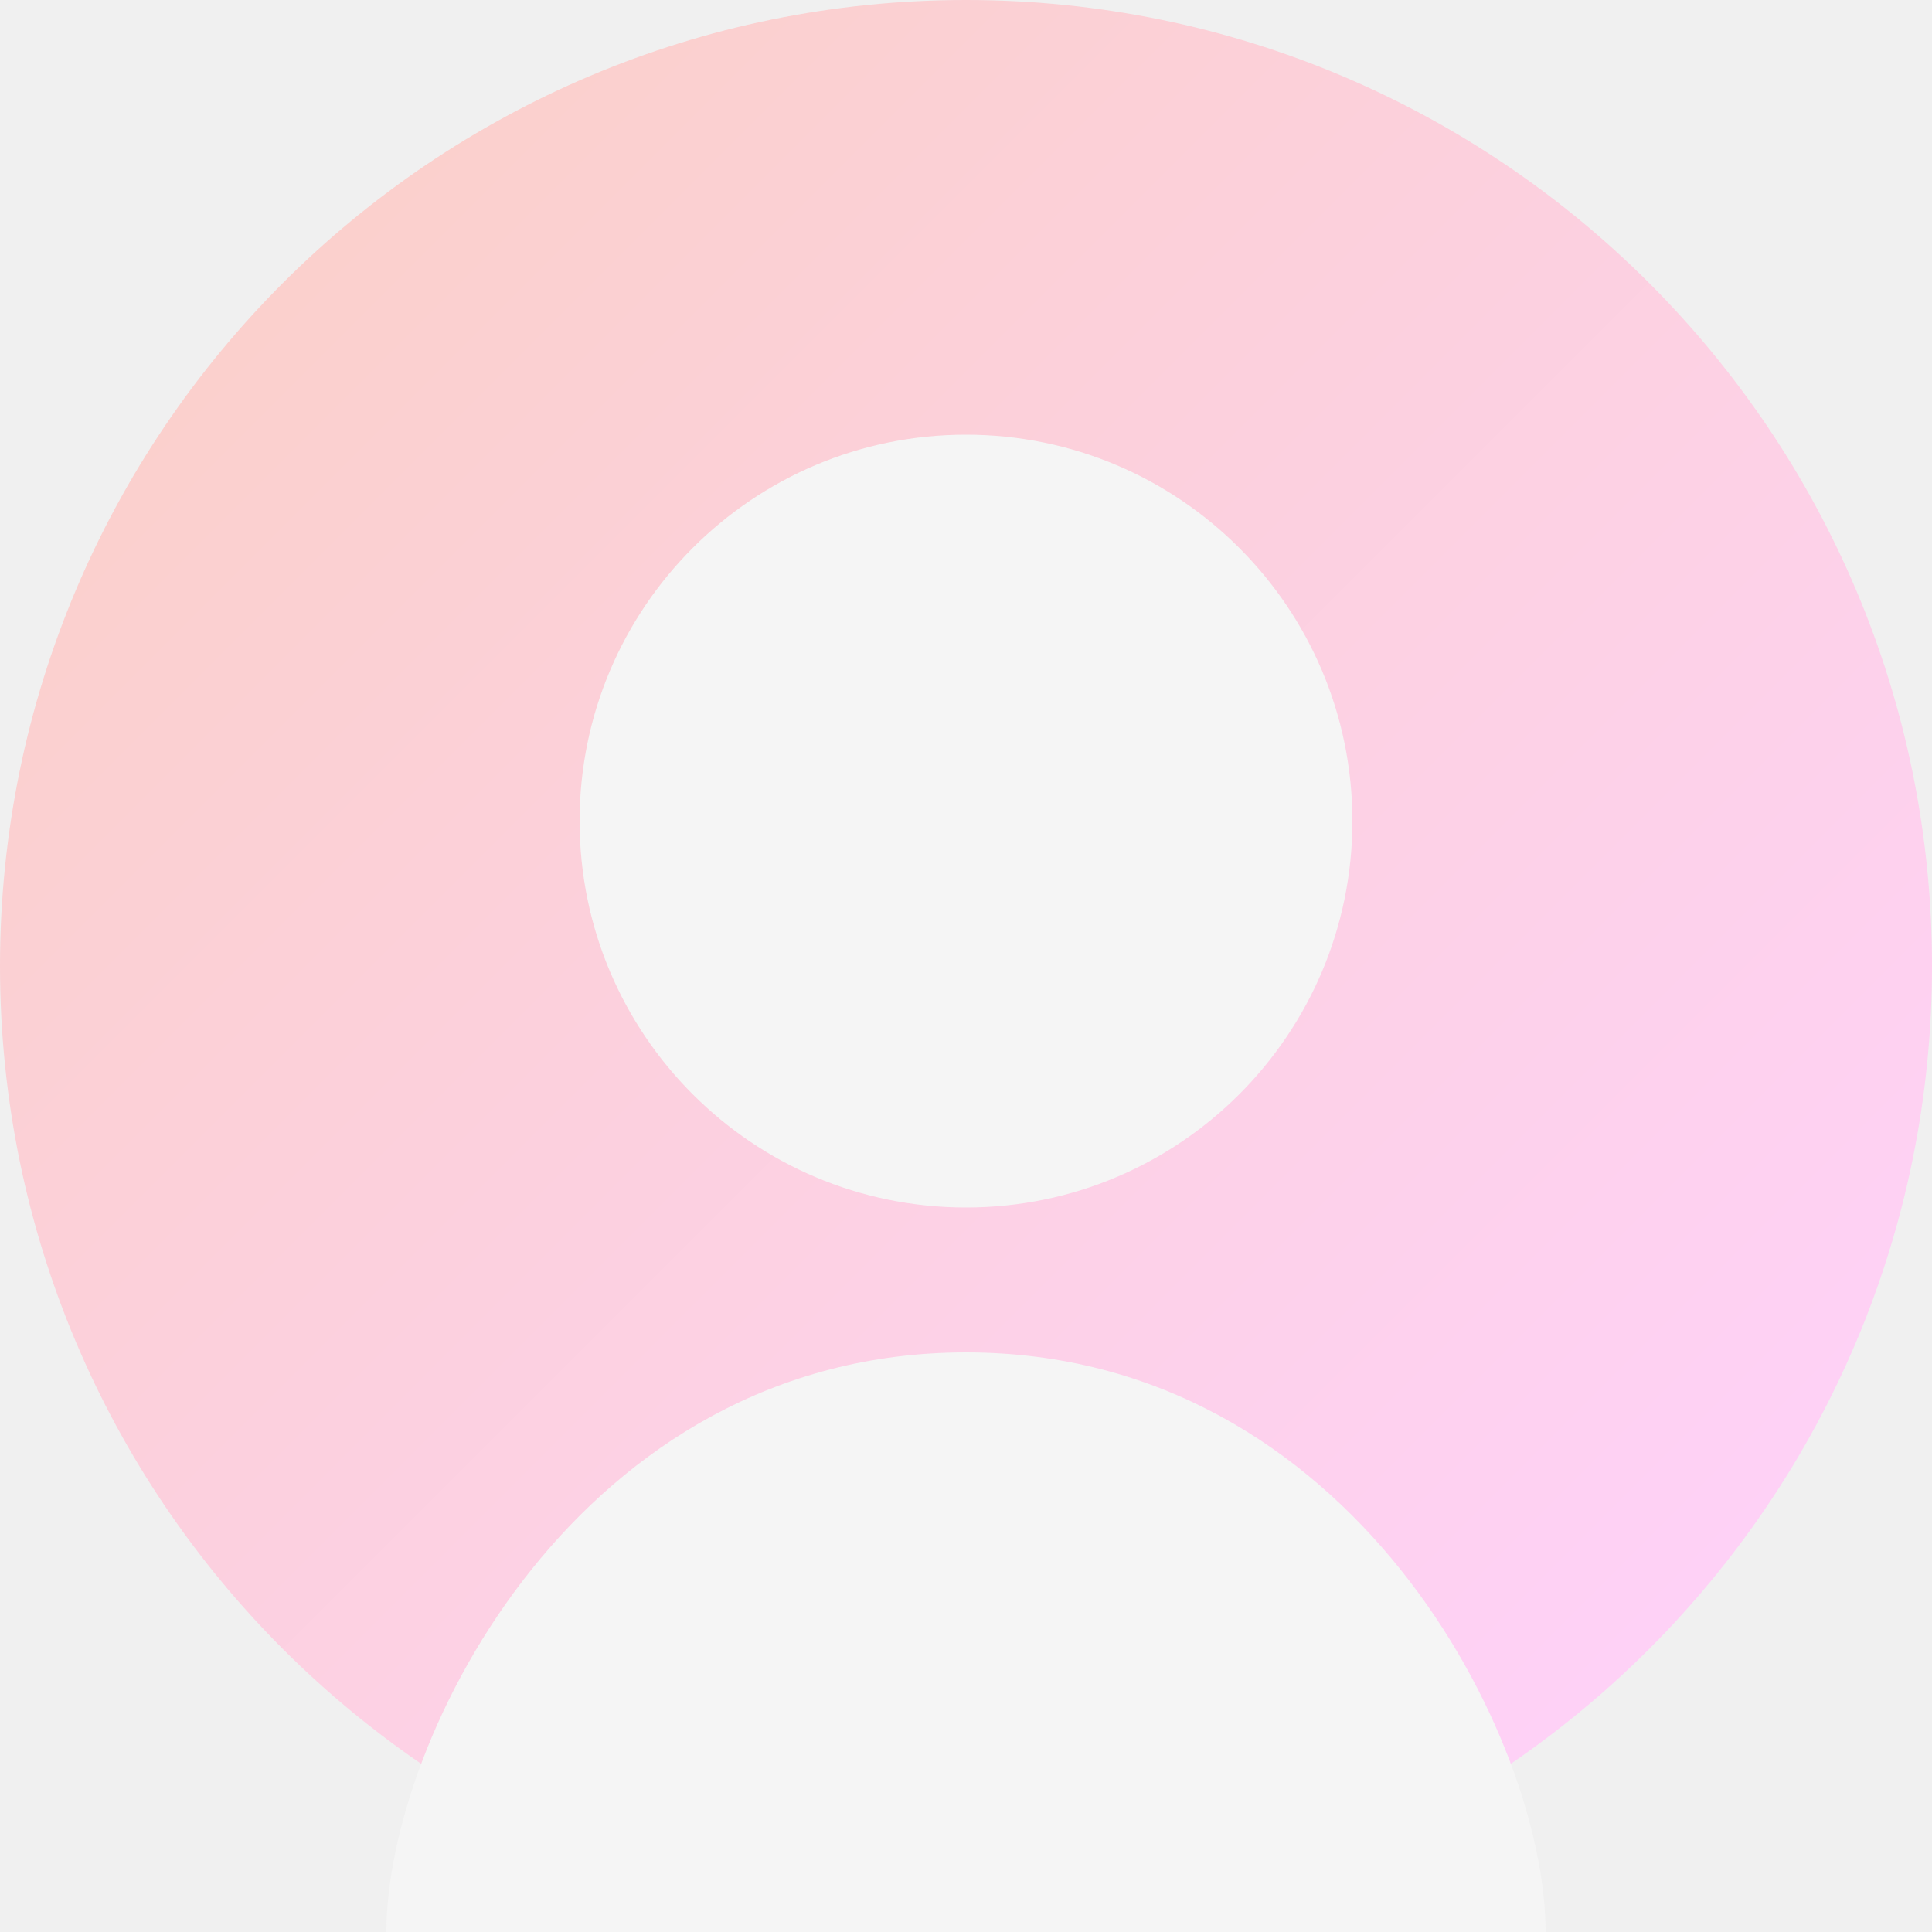
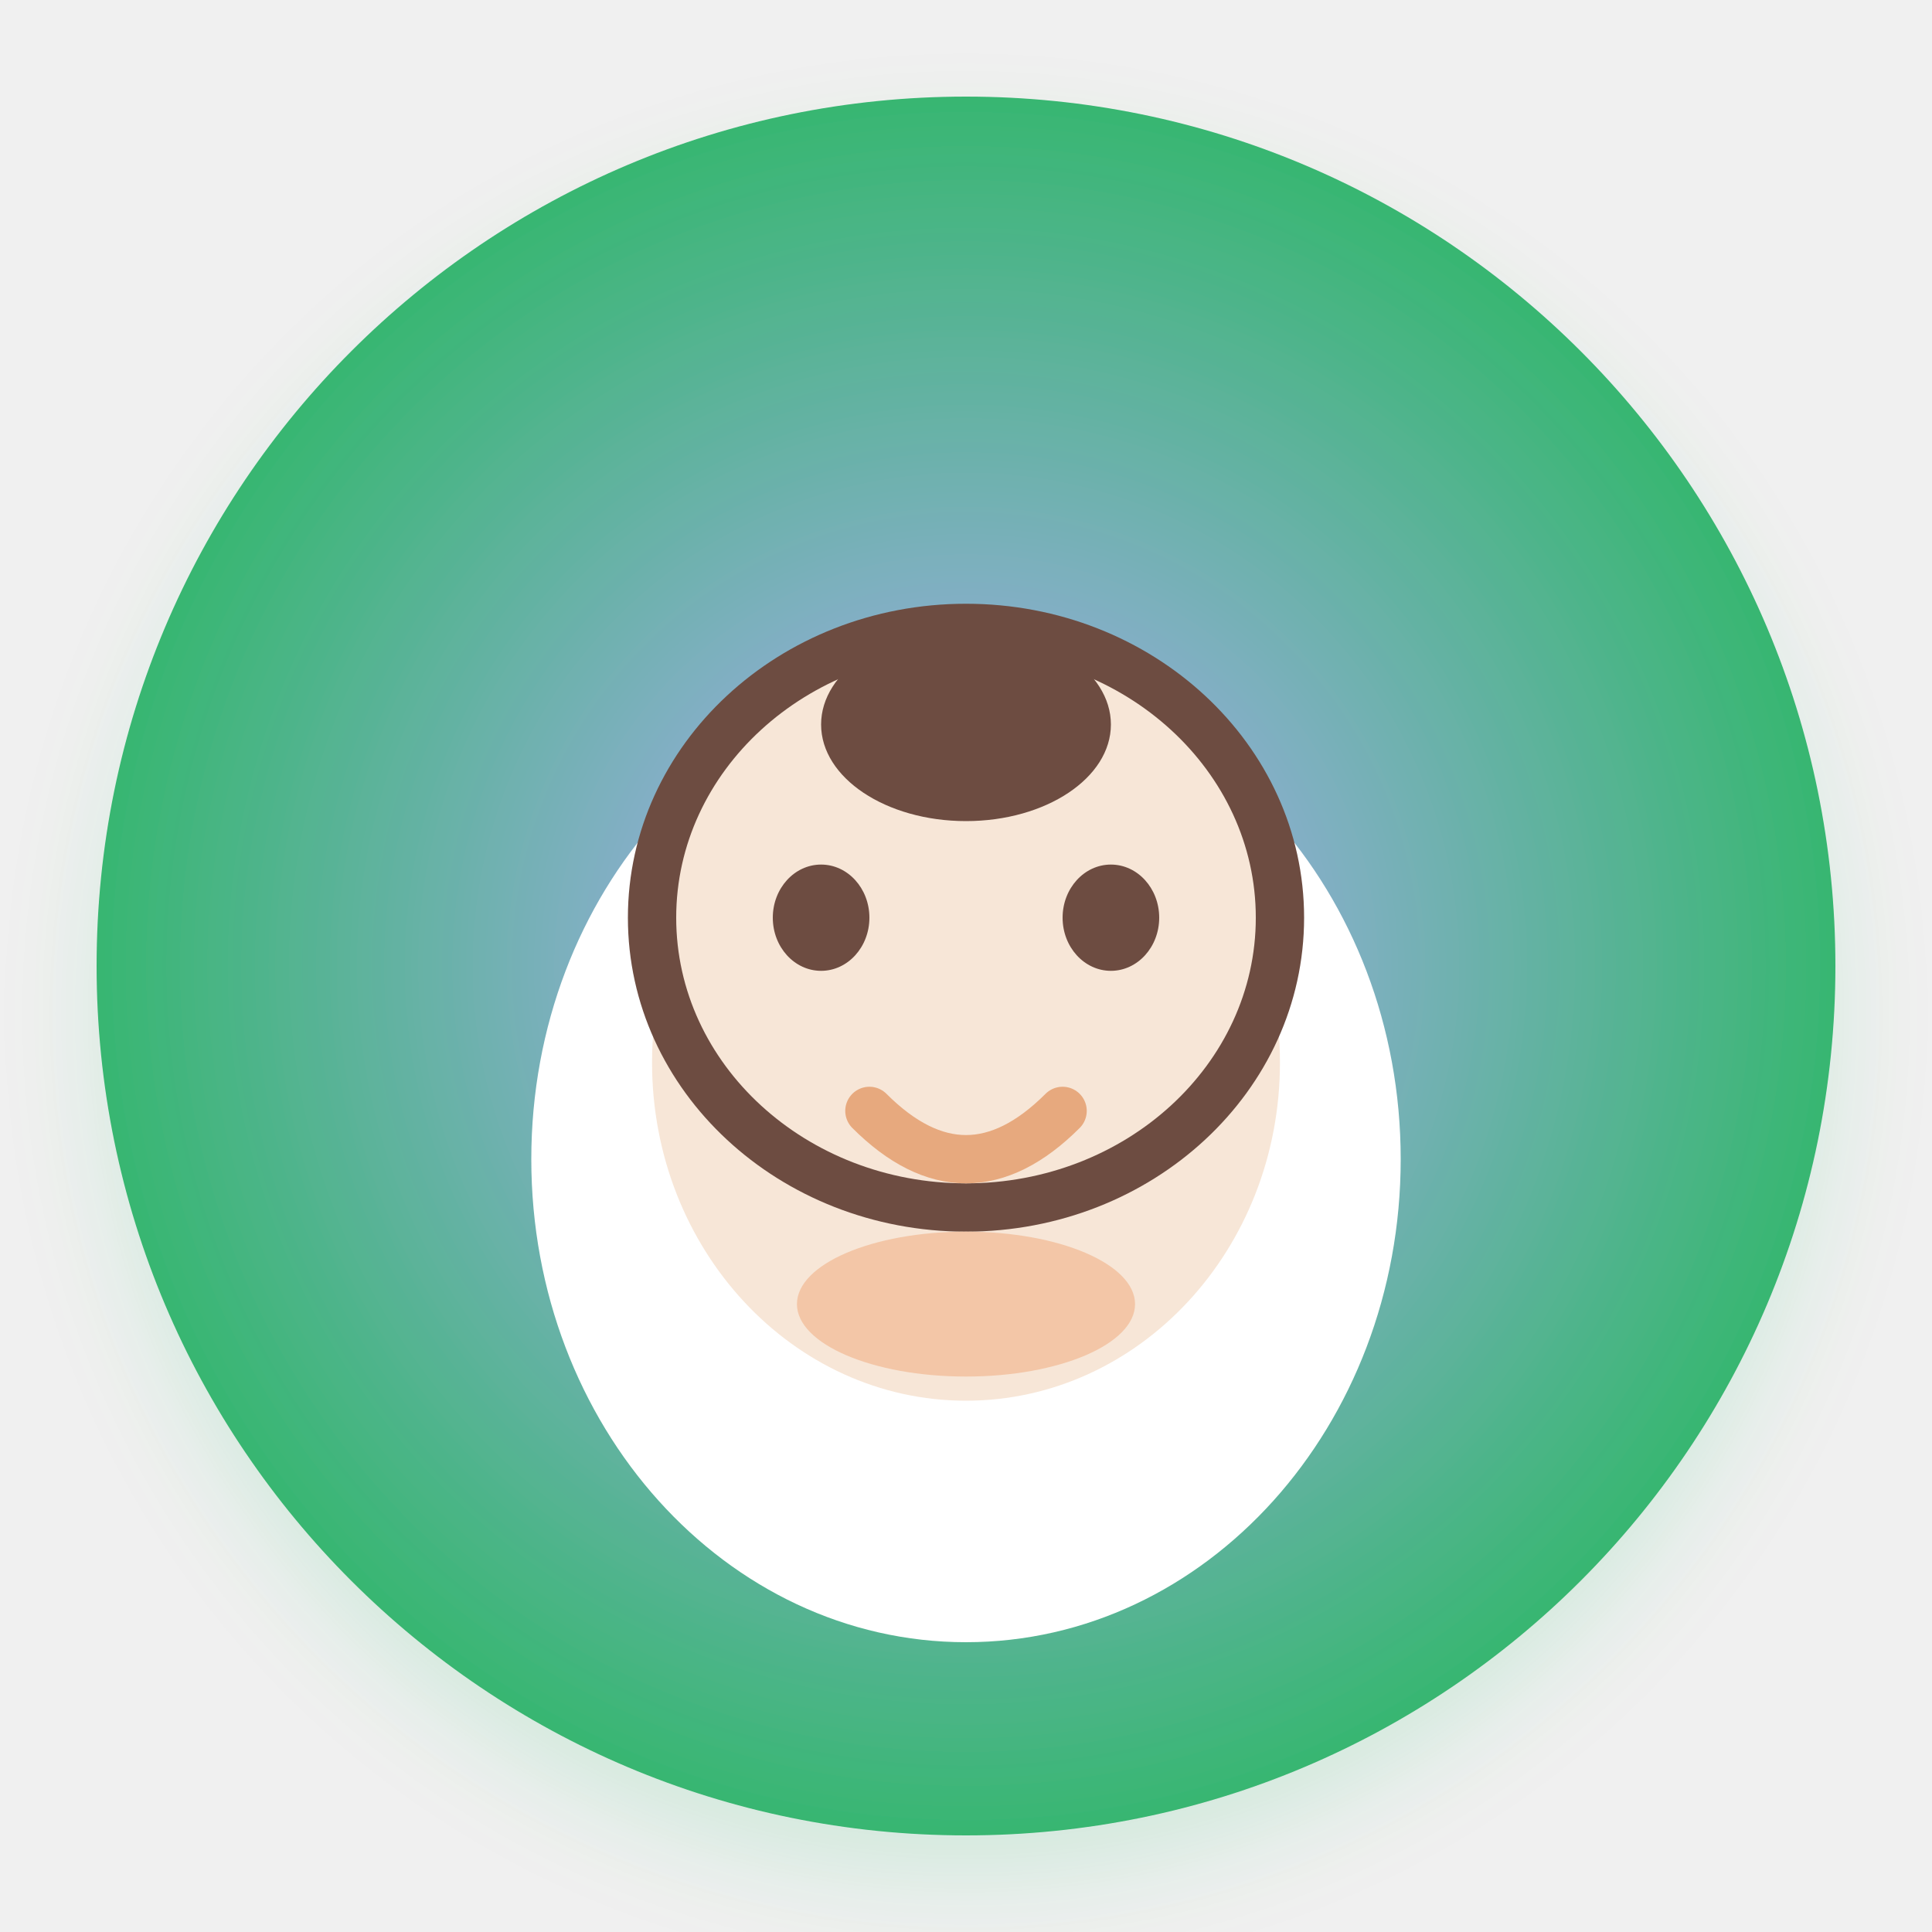
- <svg xmlns="http://www.w3.org/2000/svg" width="200" height="200" viewBox="0 0 200 200">
+ <svg xmlns="http://www.w3.org/2000/svg" width="80" height="80" viewBox="0 0 80 80" fill="none">
  <defs>
-     <linearGradient id="grad3" x1="0%" y1="0%" x2="100%" y2="100%">
-       <stop offset="0%" style="stop-color:#fad0c4;stop-opacity:1" />
-       <stop offset="100%" style="stop-color:#ffd1ff;stop-opacity:1" />
-     </linearGradient>
+     <radialGradient id="bg3" cx="50%" cy="50%" r="60%">
+       <stop offset="0%" stop-color="#b7aaff" />
+       <stop offset="100%" stop-color="#1db954" />
+     </radialGradient>
+     <filter id="shadow3" x="-10%" y="-10%" width="120%" height="120%">
+       <feDropShadow dx="0" dy="2" stdDeviation="2" flood-color="#1db954" flood-opacity="0.12" />
+     </filter>
  </defs>
-   <circle cx="100" cy="100" r="100" fill="url(#grad3)" />
-   <circle cx="100" cy="85" r="40" fill="#f5f5f5" />
-   <path d="M100,140 C60,140 40,180 40,200 L160,200 C160,180 140,140 100,140 Z" fill="#f5f5f5" />
+   <circle cx="40" cy="40" r="36" fill="url(#bg3)" filter="url(#shadow3)" />
+   <ellipse cx="40" cy="48" rx="18" ry="20" fill="#fff" />
+   <ellipse cx="40" cy="44" rx="13" ry="14" fill="#f7e6d7" />
+   <ellipse cx="40" cy="38" rx="14" ry="13" fill="#6d4c41" />
+   <ellipse cx="40" cy="38" rx="12" ry="11" fill="#f7e6d7" />
+   <ellipse cx="34" cy="38" rx="2" ry="2.2" fill="#6d4c41" />
+   <ellipse cx="46" cy="38" rx="2" ry="2.2" fill="#6d4c41" />
+   <ellipse cx="40" cy="30" rx="6" ry="4" fill="#6d4c41" />
+   <ellipse cx="40" cy="54" rx="7" ry="3" fill="#f3c6a7" />
+   <path d="M36 46 Q40 50 44 46" stroke="#e7a97e" stroke-width="2" fill="none" stroke-linecap="round" />
</svg>
